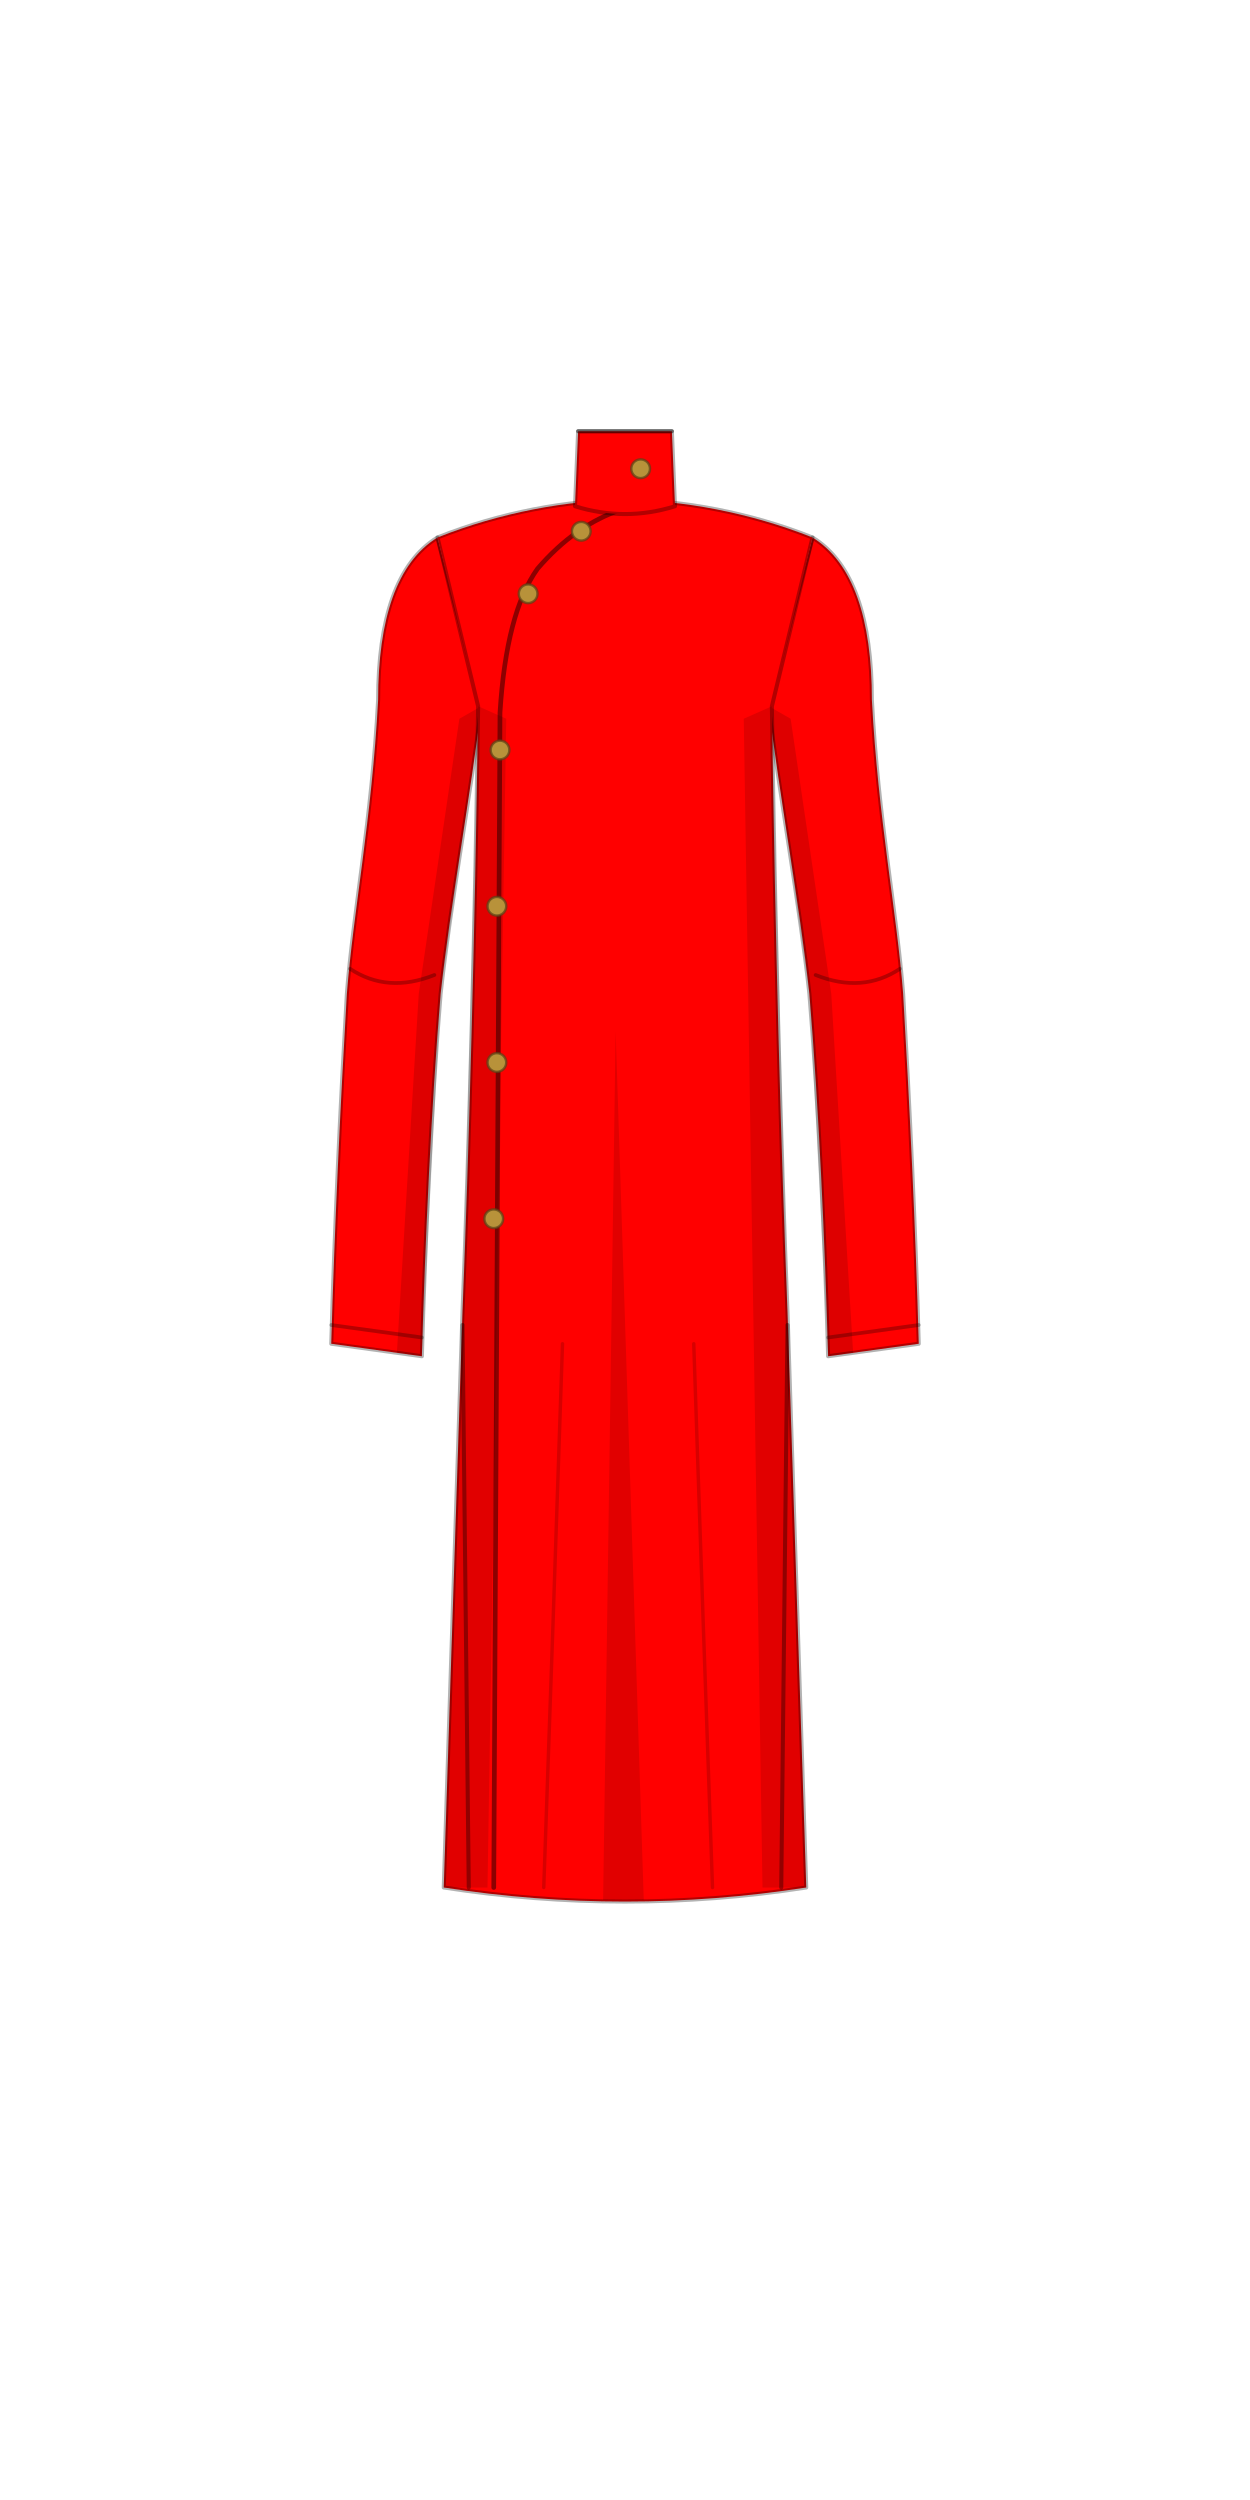
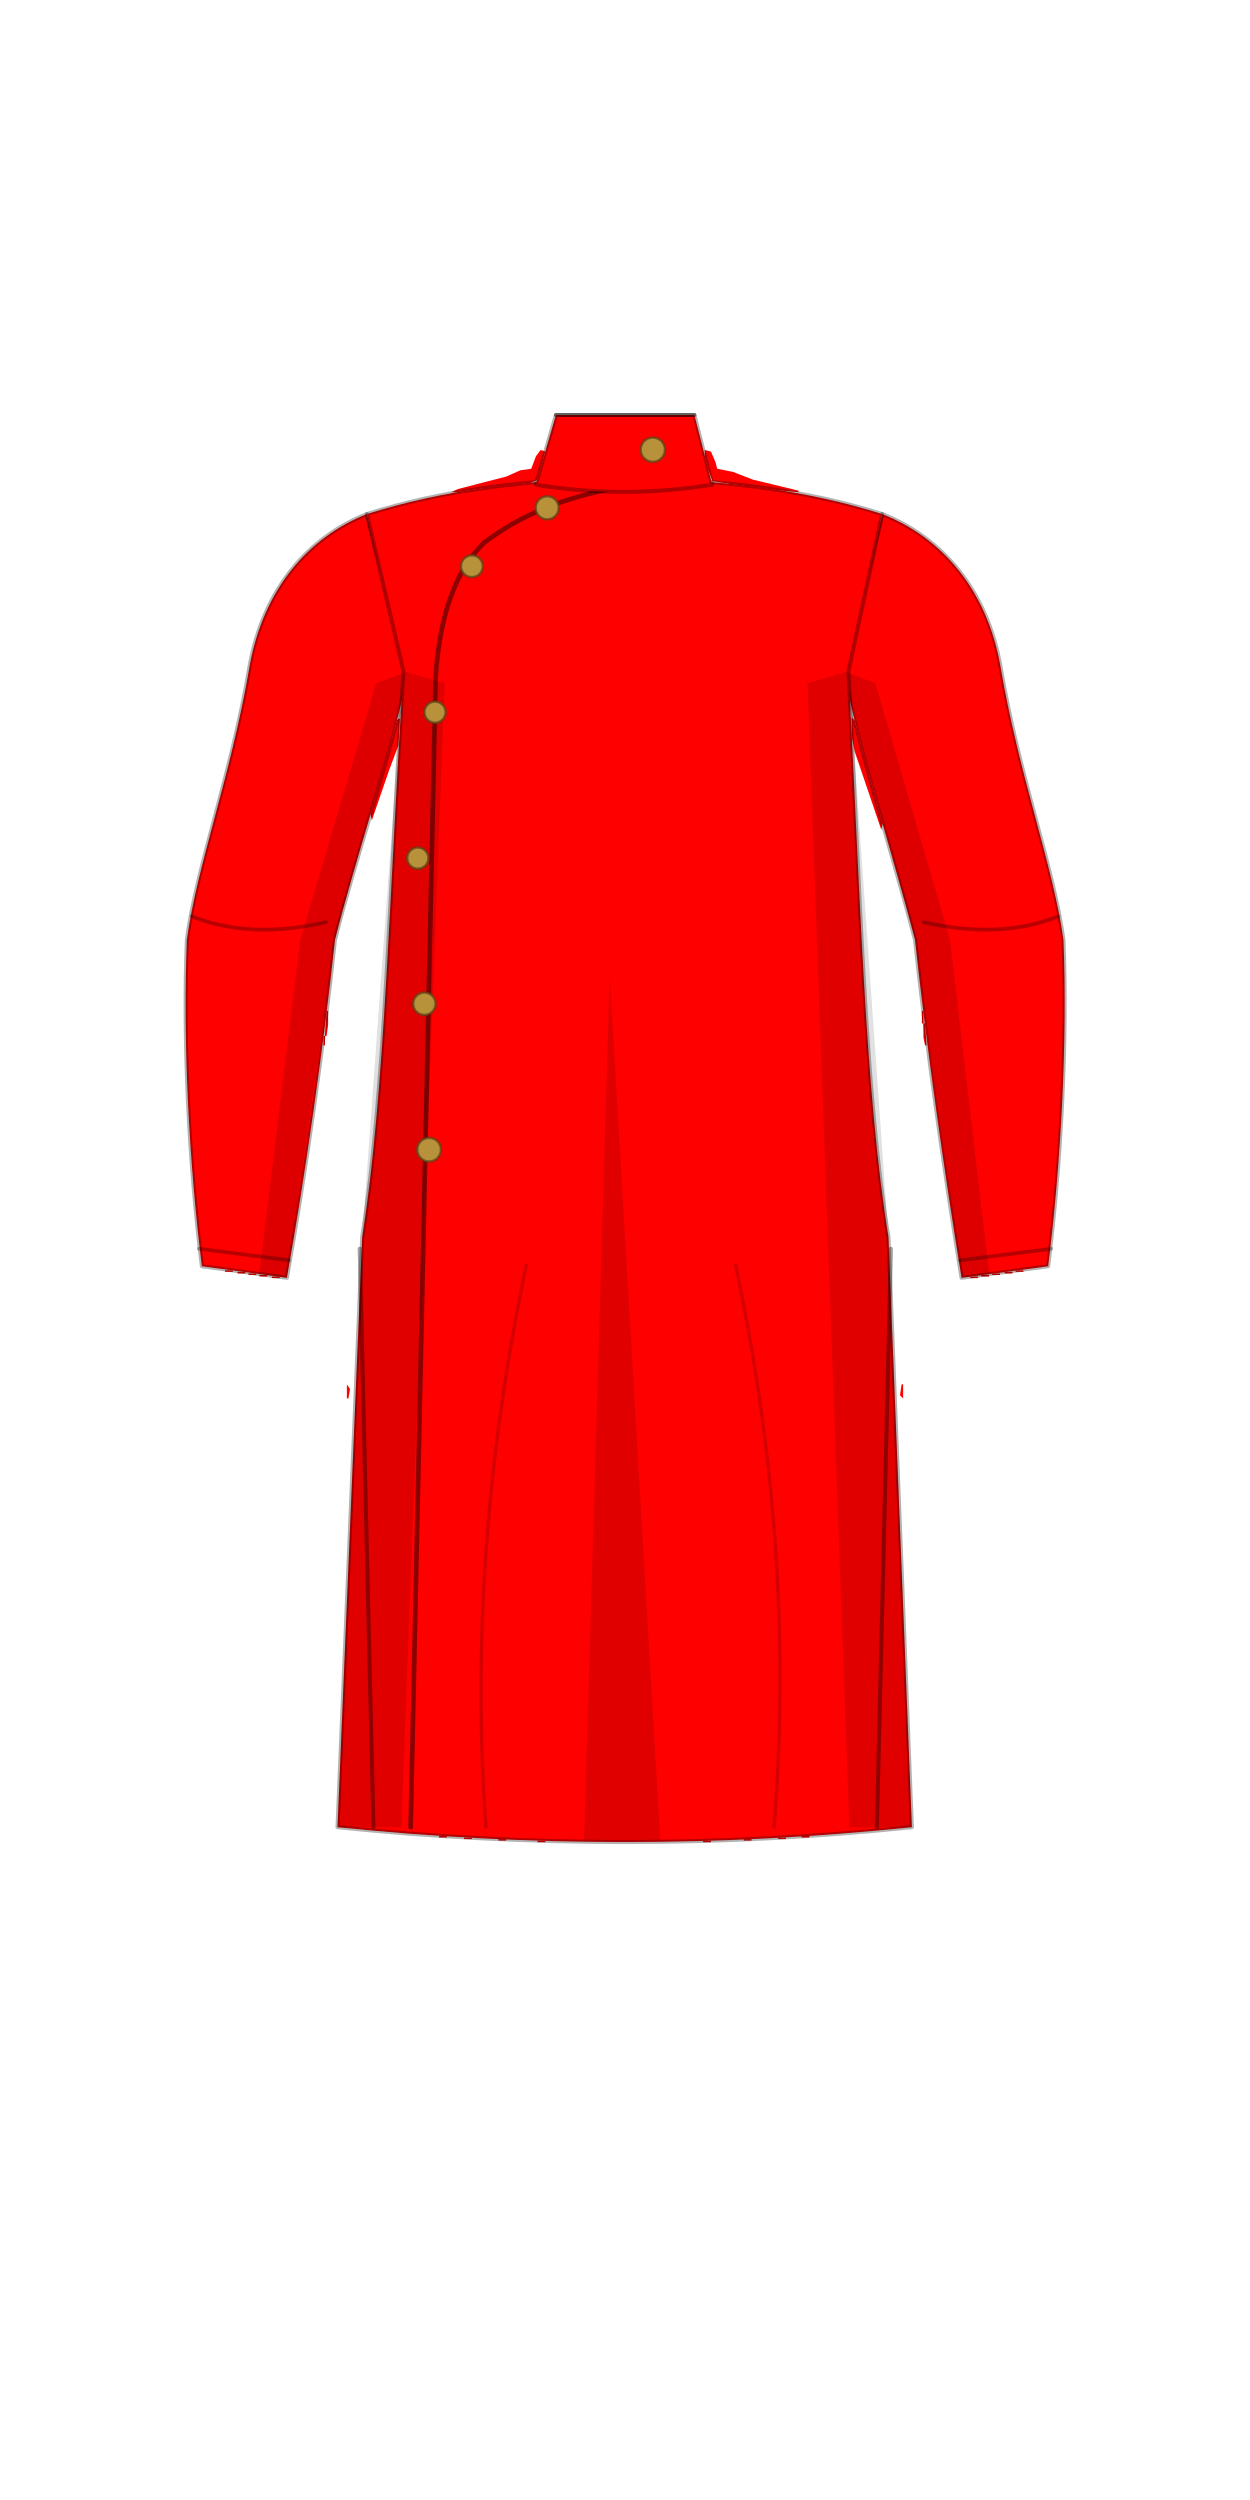
<svg xmlns="http://www.w3.org/2000/svg" viewBox="0 0 400 800">
  <g id="ao_ngu_than_co_dien_nam" stroke="#000" stroke-opacity="0.3" stroke-width="1.3" stroke-linejoin="round" stroke-linecap="round">
+     <path id="patch_khe" d="M 173.0 144.0 L 174.5 144.5 L 172.0 153.5 L 170.0 154.5 L 153.0 156.5 L 147.0 157.5 L 144.5 157.5 L 146.5 156.5 L 162.0 152.5 L 166.5 150.5 L 170.0 150.0 L 171.5 146.0 Z M 225.5 144.0 L 227.5 144.5 L 229.0 148.0 L 229.5 150.0 L 234.5 151.0 L 241.0 153.5 L 255.5 157.0 L 255.5 157.5 L 250.0 157.0 L 234.5 155.0 L 228.0 154.0 L 226.5 150.0 L 225.5 146.0 Z M 255.5 157.5 L 257.5 158.0 Z M 272.5 229.5 L 273.5 230.5 L 279.5 253.0 L 282.5 263.5 L 282.0 265.5 L 273.5 240.5 L 272.5 235.5 Z M 127.5 230.0 L 128.0 230.0 L 127.5 238.5 L 124.5 246.5 L 119.0 262.5 L 118.5 260.5 L 125.5 236.0 L 127.0 230.5 Z M 283.0 267.0 L 283.5 269.0 Z M 104.5 323.5 L 105.0 323.5 L 105.0 328.0 L 104.5 331.5 L 104.0 331.5 Z M 295.0 323.5 L 295.5 323.5 L 295.5 327.5 L 295.0 327.5 Z M 295.5 327.5 L 296.0 327.5 L 296.5 334.5 L 296.0 334.5 L 295.5 332.0 Z M 103.5 331.5 L 104.0 331.5 L 104.0 334.5 L 103.5 334.5 Z M 72.0 406.5 L 74.5 406.5 L 74.5 407.0 L 72.0 407.0 Z M 325.0 406.5 L 327.5 406.5 L 327.5 407.0 L 325.0 407.0 Z M 76.0 407.0 L 78.5 407.0 L 78.5 407.5 L 76.0 407.5 Z M 321.5 407.0 L 324.0 407.0 L 324.0 407.5 L 321.5 407.5 Z M 79.5 407.5 L 82.0 407.5 L 82.0 408.0 L 79.5 408.0 Z M 317.5 407.5 L 320.0 407.5 L 320.0 408.0 L 317.5 408.0 Z M 83.0 408.0 L 85.5 408.0 L 85.5 408.5 L 83.0 408.5 Z M 314.0 408.0 L 316.5 408.0 L 316.5 408.5 L 314.0 408.5 Z M 87.0 408.5 L 89.5 408.5 L 89.5 409.0 L 87.0 409.0 Z M 310.5 408.5 L 313.0 408.5 L 313.0 409.0 L 310.5 409.0 Z M 111.0 443.0 L 112.0 444.5 L 111.5 447.5 L 111.0 447.5 Z M 288.5 443.0 L 289.0 443.0 L 289.0 447.5 L 288.0 446.5 Z M 140.5 587.5 L 143.0 587.5 L 143.0 588.0 L 140.5 588.0 Z M 256.5 587.5 L 259.0 587.5 L 259.0 588.0 L 256.5 588.0 Z M 148.5 588.0 L 151.0 588.0 L 151.0 588.5 L 148.5 588.5 Z M 249.0 588.0 L 251.5 588.0 L 251.5 588.5 L 249.0 588.5 Z M 159.5 588.5 L 162.0 588.5 L 162.0 589.0 L 159.5 589.0 Z M 238.0 588.5 L 240.5 588.5 L 240.5 589.0 L 238.0 589.0 Z M 172.0 589.0 L 174.5 589.0 L 174.5 589.5 L 172.0 589.5 Z M 225.0 589.0 L 227.5 589.0 L 227.5 589.5 L 225.0 589.5 Z" fill="#FF0000" stroke="none" />
    <g id="tay_ao">
-       <path id="tay_ao_trai" d="M140 172 C127 180 121 198 121 224 C119 262 113 292 111 318 C109 352 107 394 106 430 L135 434 C136 398 138 354 141 318 C144 290 151 252 154 226 Z" fill="#FF0000" />
-       <path id="tay_ao_phai" d="M260 172 C273 180 279 198 279 224 C281 262 287 292 289 318 C291 352 293 394 294 430 L265 434 C264 398 262 354 259 318 C256 290 249 252 246 226 Z" fill="#FF0000" />
-       <path id="bong_tay" d="M154 226 L141 318 L135 434 L127 433 L134 318 L147 230 Z M246 226 L259 318 L265 434 L273 433 L266 318 L253 230 Z" fill="#000" fill-opacity="0.13" stroke="none" />
-       <path id="nep_tay" d="M112 310 Q124 318 139 312 M288 310 Q276 318 261 312 M106 424 L135 428 M294 424 L265 428" fill="none" stroke="#000" stroke-opacity="0.28" stroke-width="1.2" />
+       <path id="tay_ao_trai" d="M 117.4 164.5 C 98.4 172.0 84.3 188.8 79.9 213.0 C 73.9 248.5 63.1 276.5 59.8 300.7 C 58.5 332.4 60.4 371.6 64.6 405.2 L 91.8 408.9 C 97.8 375.4 103.6 334.3 107.2 300.7 C 113.7 274.6 126.0 239.1 130.6 214.8 Z" fill="#FF0000" />
+       <path id="tay_ao_phai" d="M 282.3 164.5 C 301.4 172.0 315.8 188.8 320.1 213.0 C 326.1 248.5 336.9 276.5 340.3 300.7 C 341.6 332.4 339.6 371.6 335.4 405.2 L 307.7 408.9 C 302.2 375.4 296.4 334.3 292.8 300.7 C 286.0 274.6 274.6 239.1 270.0 214.8 Z" fill="#FF0000" />
+       <path id="bong_tay" d="M 130.6 214.8 L 107.2 300.7 L 91.8 408.9 L 82.9 408.0 L 96.1 300.7 L 120.4 218.6 Z M 270.0 214.8 L 292.8 300.7 L 307.7 408.9 L 316.6 408.0 L 304.0 300.7 L 280.1 218.6 Z" fill="#000" fill-opacity="0.13" stroke="none" />
+       <path id="nep_tay" d="M 61.3 293.2 Q 79.9 300.7 104.3 295.1 M 338.7 293.2 Q 320.1 300.7 295.6 295.1 M 63.6 399.6 L 92.5 403.3 M 336.4 399.6 L 307.2 403.3" fill="none" stroke="#000" stroke-opacity="0.28" stroke-width="1.2" />
    </g>
-     <path id="than_ao" d="M140 172 C160 164 182 160 200 160 C218 160 240 164 260 172 L247 226       C248 300 250 370 252 420 L258 604 Q200 613 142 604 L148 420 C150 370 152 300 153 226 Z" fill="#FF0000" />
-     <path id="bong_than" d="M153 226 L162 230 L156 604 L142 604 L148 420 Z M247 226 L238 230 L244 604 L258 604 L252 420 Z M197 330 L193 608 L206 608 Z" fill="#000" fill-opacity="0.12" stroke="none" />
-     <path id="xe_ta" d="M148 424 L150 604 M252 424 L250 604" fill="none" stroke-opacity="0.35" />
-     <path id="nep_than" d="M180 430 Q177 520 174 604 M222 430 Q225 520 228 604" fill="none" stroke="#000" stroke-opacity="0.16" stroke-width="1.1" />
-     <path id="duong_cai" d="M199 163 Q184 168 172 182 Q162 196 160 228 L158 604" fill="none" stroke-opacity="0.45" stroke-width="1.5" />
-     <path id="co_dung" d="M185 138 L215 138 L216 162 Q200 167 184 162 Z" fill="#FF0000" />
-     <path id="vien_co" d="M185 138 L215 138" fill="none" stroke-opacity="0.45" />
+     <path id="than_ao" d="M 117.4 164.5 C 141.1 157.0 168.3 153.2 199.6 153.2 C 231.0 153.2 258.7 157.0 282.3 164.5 L 271.5 214.8 C 275.2 283.9 276.7 349.2 284.3 395.9 L 291.8 584.7 Q 200.0 594.2 108.0 584.7 L 115.9 395.9 C 123.3 349.2 124.6 283.9 129.1 214.8 Z" fill="#FF0000" />
+     <path id="bong_than" d="M 129.1 214.8 L 142.3 218.6 L 128.4 584.7 L 108.0 584.7 L 115.9 395.9 Z M 271.5 214.8 L 258.4 218.6 L 271.8 584.7 L 291.8 584.7 L 284.3 395.9 Z M 195.1 311.9 L 186.9 588.9 L 211.3 588.9 Z" fill="#000" fill-opacity="0.12" stroke="none" />
+     <path id="xe_ta" d="M 115.1 399.6 L 119.5 584.7 M 285.1 399.6 L 280.6 584.7" fill="none" stroke-opacity="0.35" />
+     <path id="nep_than" d="M 168.4 404.9 Q 149.2 496.5 155.5 584.7 M 235.4 404.9 Q 254.8 496.5 247.7 584.7" fill="none" stroke="#000" stroke-opacity="0.16" stroke-width="1.1" />
+     <path id="duong_cai" d="M 197.8 156.0 Q 171.7 160.7 154.9 173.7 Q 141.3 186.8 139.4 216.7 L 131.4 584.7" fill="none" stroke-opacity="0.45" stroke-width="1.5" />
+     <path id="co_dung" d="M 177.9 132.8 L 222.2 132.8 L 227.9 155.1 Q 199.6 159.7 171.4 155.1 Z" fill="#FF0000" />
+     <path id="vien_co" d="M 177.9 132.8 L 222.2 132.8" fill="none" stroke-opacity="0.45" />
    <g id="khuy" fill="#B8923A" stroke="#5A4418" stroke-opacity="0.7" stroke-width="0.8">
-       <circle cx="205" cy="150" r="3" />
-       <circle cx="186" cy="170" r="3" />
-       <circle cx="169" cy="190" r="3" />
-       <circle cx="160" cy="240" r="3" />
-       <circle cx="159" cy="290" r="3" />
-       <circle cx="159" cy="340" r="3" />
-       <circle cx="158" cy="390" r="3" />
+       <circle cx="208.9" cy="143.9" r="3.9" />
+       <circle cx="175.1" cy="162.5" r="3.7" />
+       <circle cx="151.0" cy="181.2" r="3.5" />
+       <circle cx="139.2" cy="227.9" r="3.4" />
+       <circle cx="133.7" cy="274.6" r="3.4" />
+       <circle cx="135.8" cy="321.2" r="3.6" />
+       <circle cx="137.3" cy="367.9" r="3.8" />
    </g>
  </g>
</svg>
